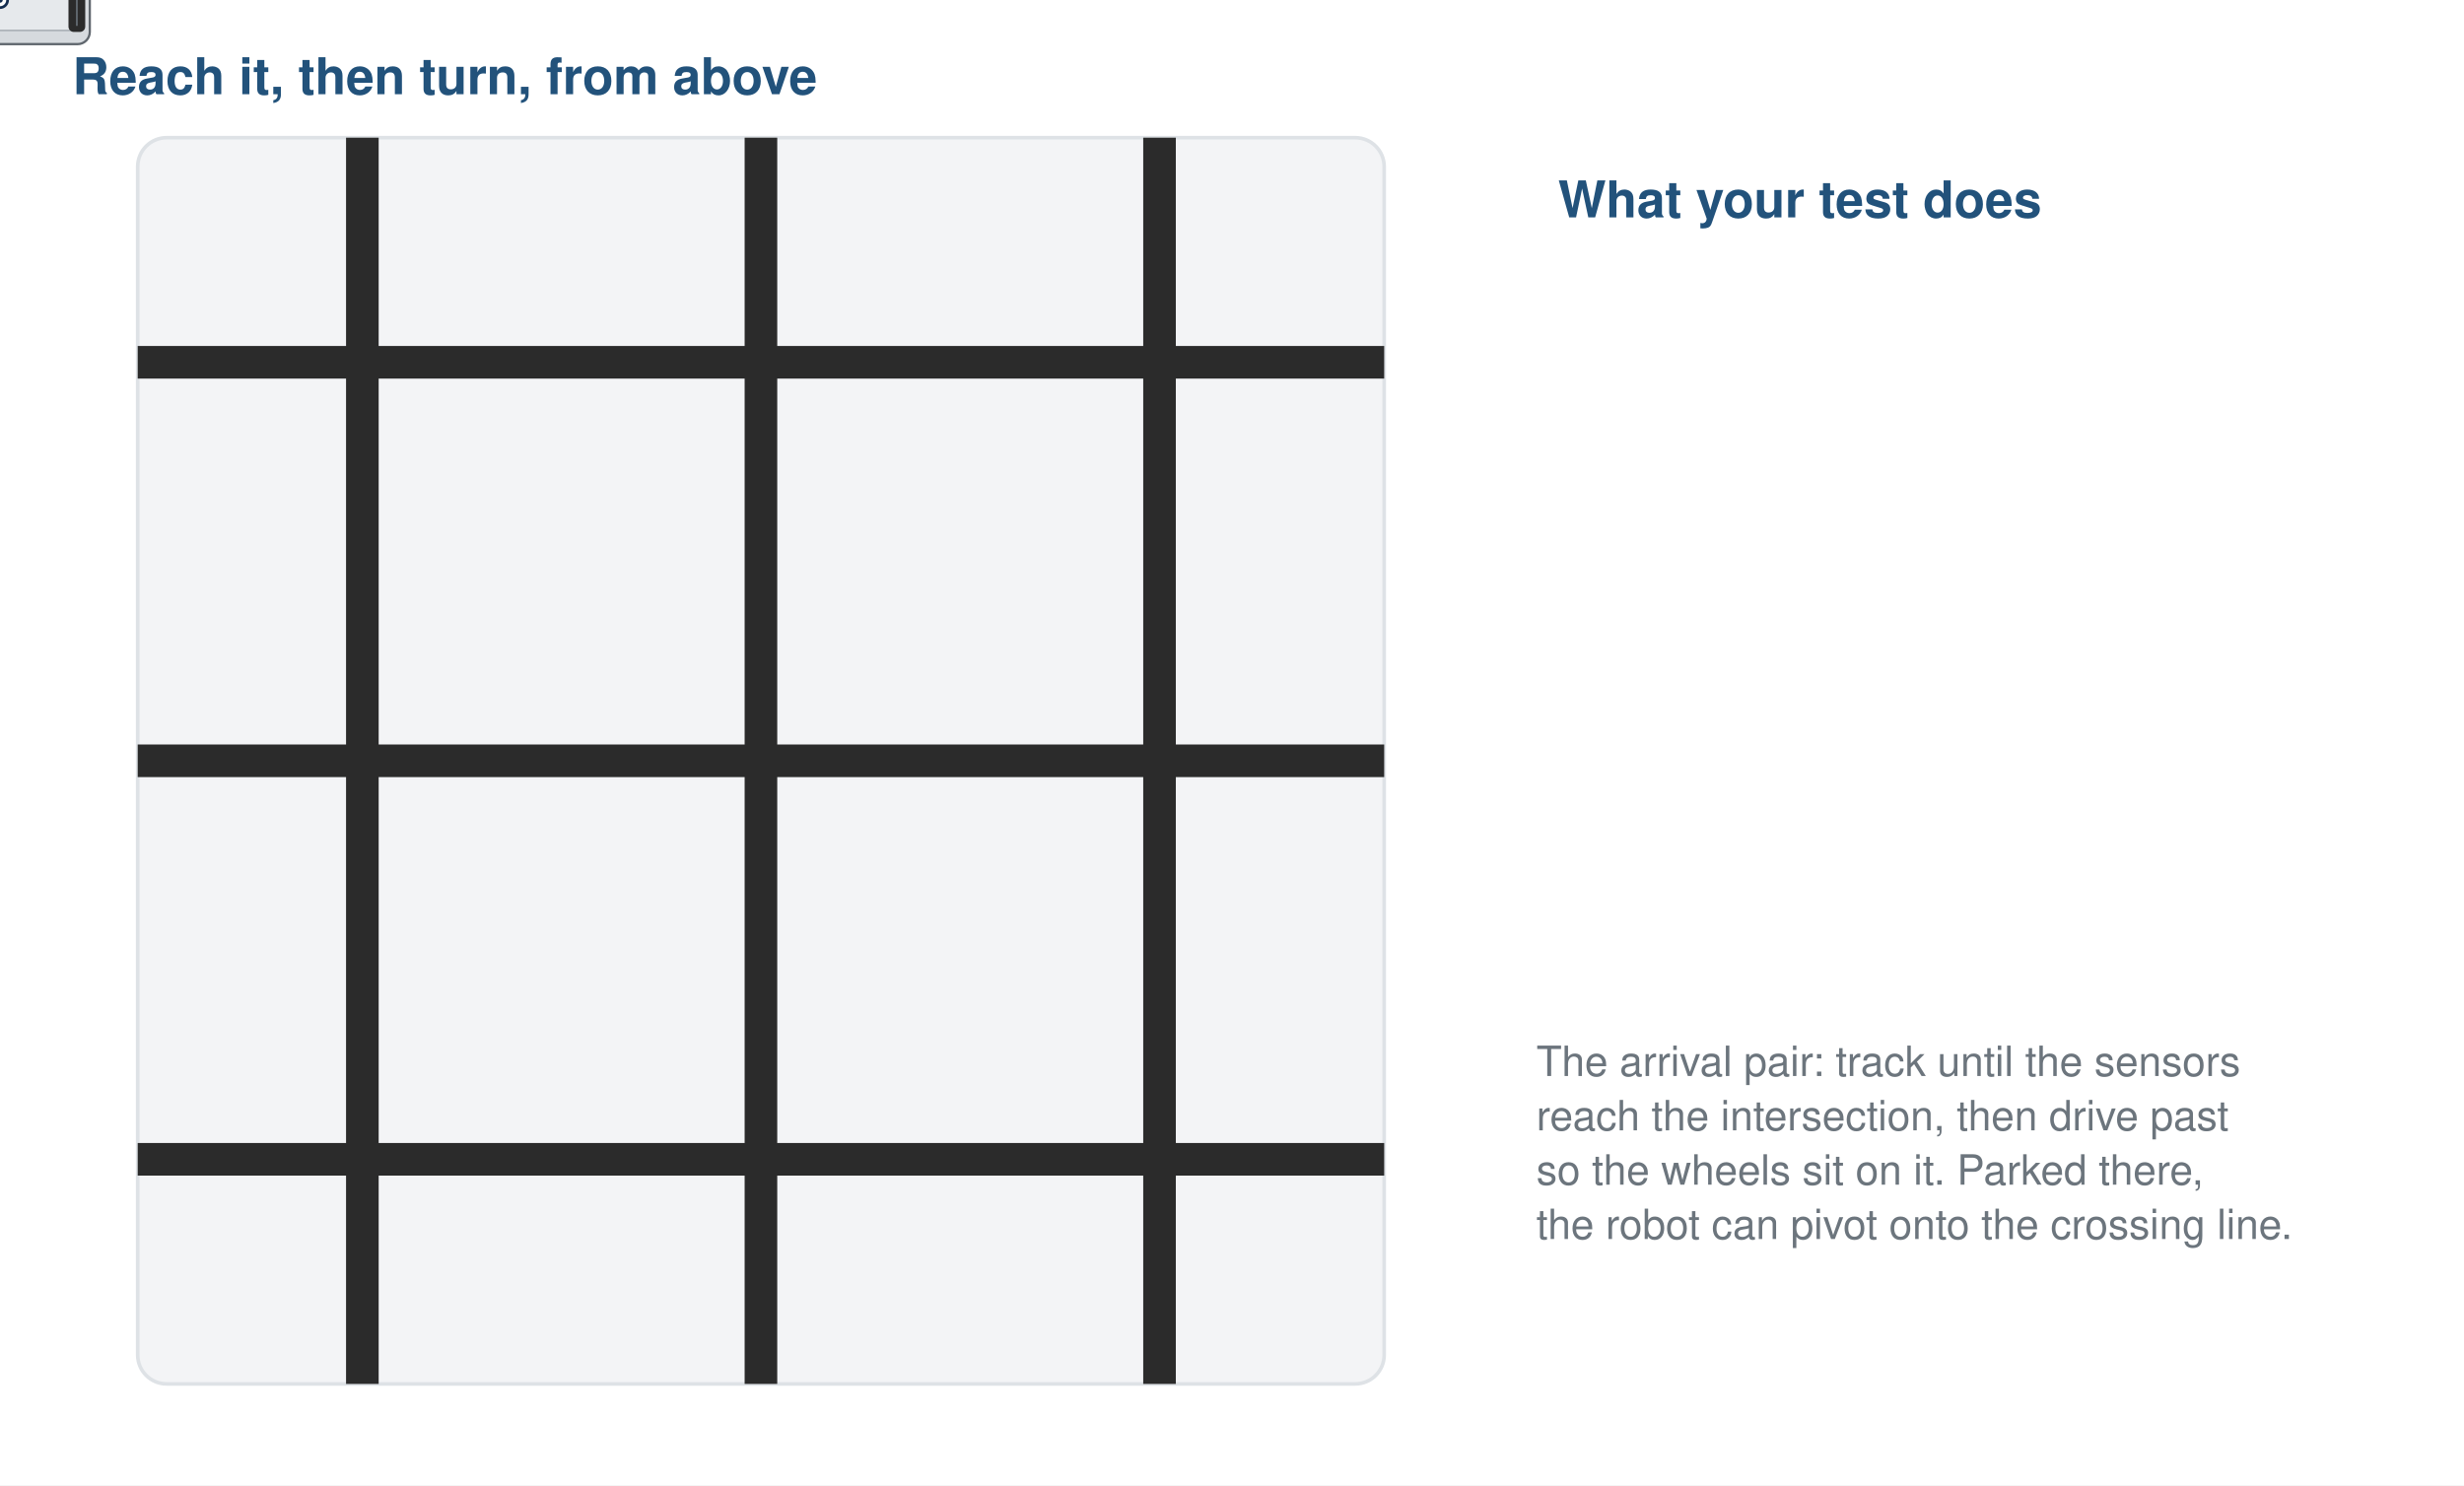
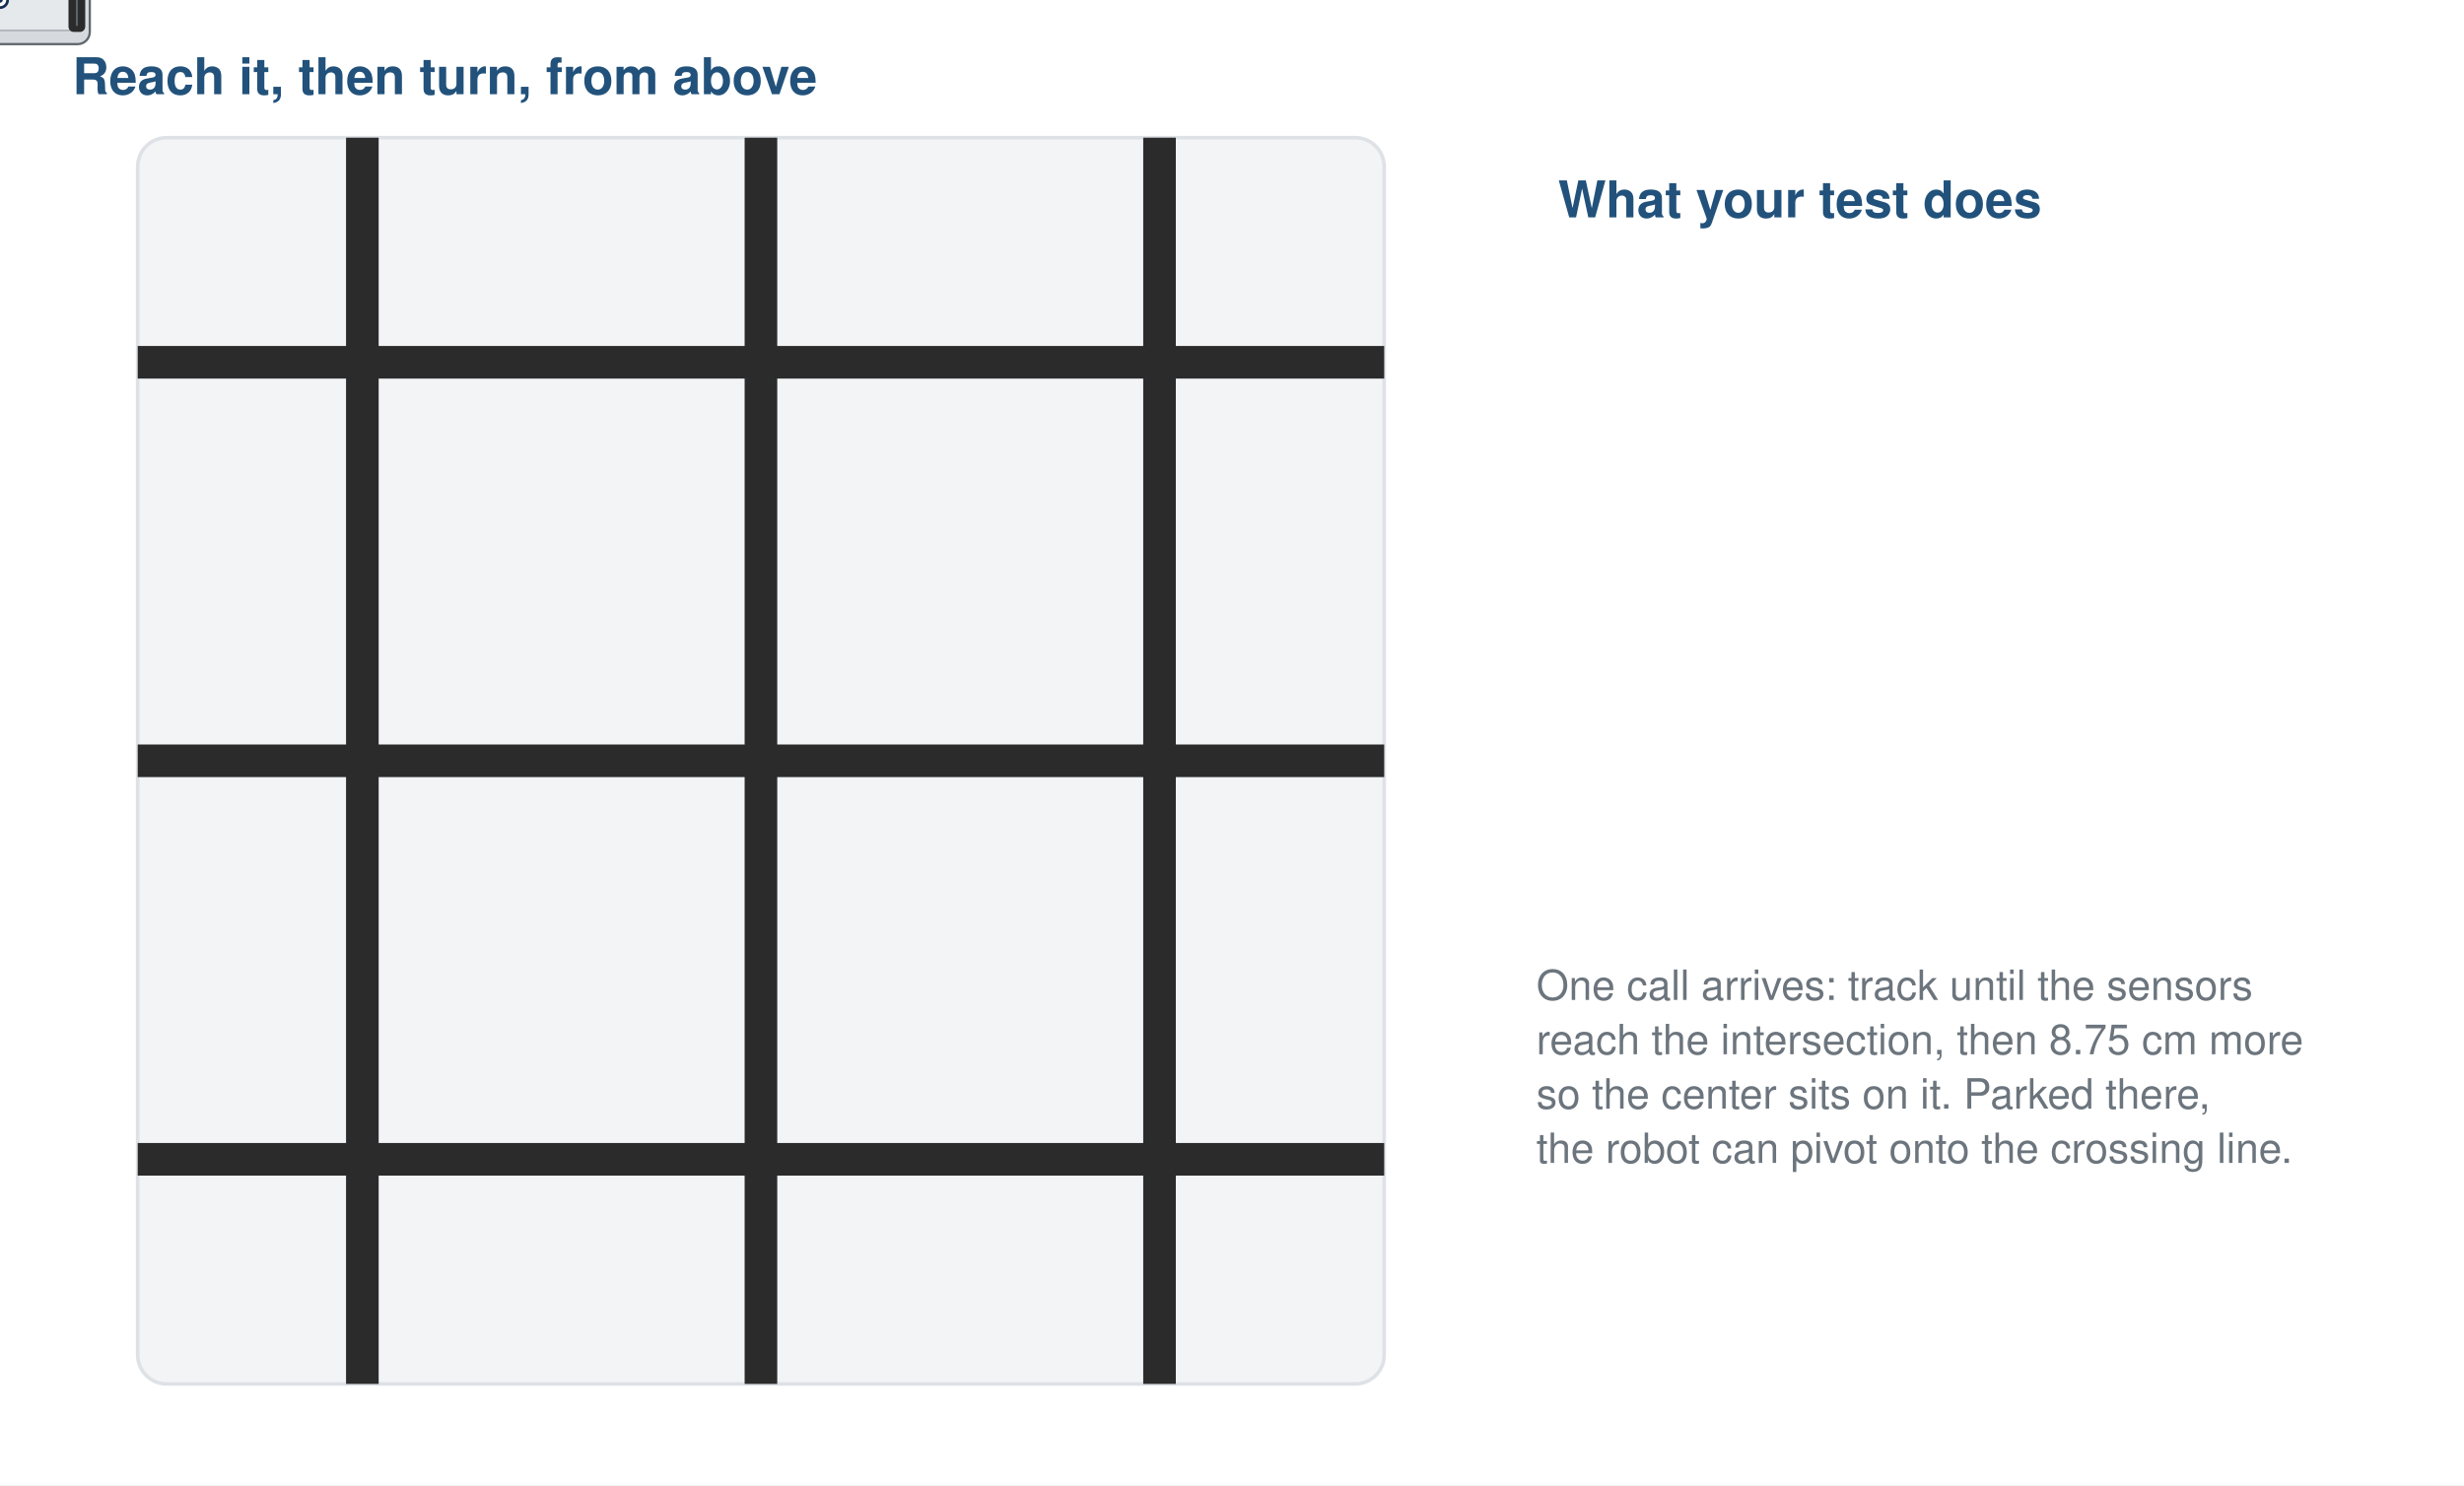
<svg xmlns="http://www.w3.org/2000/svg" viewBox="0 0 680 410" width="680" height="410" role="img" aria-labelledby="fT fD">
  <style>
    .h   { font-family: Montserrat, Helvetica, Arial, sans-serif; font-size: 14px; font-weight: 700; fill: #22527B; }
    .n   { font-family: Montserrat, Helvetica, Arial, sans-serif; font-size: 12.5px; fill: #343A40; }
    .nb  { font-family: Montserrat, Helvetica, Arial, sans-serif; font-size: 12.5px; font-weight: 700; fill: #142D50; }
    .sm  { font-family: Montserrat, Helvetica, Arial, sans-serif; font-size: 11.5px; fill: #6C757D; }
    .ax  { font-family: Montserrat, Helvetica, Arial, sans-serif; font-size: 12px; font-weight: 700; fill: #6C757D; }
    .m   { font-family: ui-monospace, SFMono-Regular, Menlo, Consolas, monospace; font-size: 12.5px; font-weight: 700; fill: #142D50; }
    .ms  { font-family: ui-monospace, SFMono-Regular, Menlo, Consolas, monospace; font-size: 11.5px; font-weight: 600; fill: #343A40; }
  </style>
  <defs>
    <marker id="aB" viewBox="0 0 10 10" refX="8" refY="5" markerWidth="5" markerHeight="5" orient="auto-start-reverse">
      <path d="M0,0 L10,5 L0,10 z" fill="#22527B" />
    </marker>
    <marker id="aW" viewBox="0 0 10 10" refX="7" refY="5" markerWidth="4" markerHeight="4" orient="auto">
      <path d="M0,0 L10,5 L0,10 z" fill="#FFFFFF" />
    </marker>
    <marker id="aG" viewBox="0 0 10 10" refX="8" refY="5" markerWidth="5" markerHeight="5" orient="auto-start-reverse">
      <path d="M0,0 L10,5 L0,10 z" fill="#6C757D" />
    </marker>
    <marker id="aR" viewBox="0 0 10 10" refX="8" refY="5" markerWidth="5" markerHeight="5" orient="auto-start-reverse">
      <path d="M0,0 L10,5 L0,10 z" fill="#D1182C" />
    </marker>
    <marker id="aGr" viewBox="0 0 10 10" refX="8" refY="5" markerWidth="5" markerHeight="5" orient="auto-start-reverse">
      <path d="M0,0 L10,5 L0,10 z" fill="#2E7D32" />
    </marker>
    <marker id="pcArr" viewBox="0 0 10 10" refX="8" refY="5" markerWidth="7" markerHeight="7" orient="auto-start-reverse">
      <path d="M0,0 L10,5 L0,10 z" fill="#6C757D" />
    </marker>
    <marker id="pcDim" viewBox="0 0 10 10" refX="5" refY="5" markerWidth="8" markerHeight="8" orient="auto-start-reverse">
      <path d="M0,1 L5,5 L0,9" fill="none" stroke="#142D50" stroke-width="1.6" />
    </marker>
    <g id="pcXRP" stroke-linejoin="round">
      <rect x="-59" y="-80" width="8" height="40" fill="#C3C8CD" stroke="#5F666D" stroke-width="1.3" />
      <rect x="51" y="-80" width="8" height="40" fill="#C3C8CD" stroke="#5F666D" stroke-width="1.3" />
      <rect x="-59" y="-46" width="118" height="75" rx="8" fill="#D3D7DB" fill-opacity="0.92" stroke="#5F666D" stroke-width="1.5" />
      <rect x="-50" y="-38" width="100" height="58" rx="4" fill="#E9ECEF" fill-opacity="0.85" stroke="#9AA1A8" stroke-width="0.8" />
      <circle cx="-49" cy="-79" r="10" fill="#C3C8CD" stroke="#5F666D" stroke-width="1.3" />
      <circle cx="49" cy="-79" r="10" fill="#C3C8CD" stroke="#5F666D" stroke-width="1.3" />
      <circle cx="-49" cy="-79" r="4.5" fill="#F1EBDD" stroke="#8A7E62" stroke-width="0.8" />
      <circle cx="49" cy="-79" r="4.5" fill="#F1EBDD" stroke="#8A7E62" stroke-width="0.8" />
      <rect x="-56" y="-21" width="11" height="42" rx="3.5" fill="#2B2B2B" />
      <rect x="45" y="-21" width="11" height="42" rx="3.5" fill="#2B2B2B" />
      <line x1="-50.5" y1="-17" x2="-50.5" y2="17" stroke="#6C757D" stroke-width="1" />
      <line x1="50.5" y1="-17" x2="50.5" y2="17" stroke="#6C757D" stroke-width="1" />
      <rect x="-40" y="-30" width="6" height="12" rx="2" fill="#F05A28" />
      <rect x="34" y="-30" width="6" height="12" rx="2" fill="#F05A28" />
      <rect x="-24" y="-42" width="48" height="37" rx="2" fill="#D1182C" />
      <rect x="-6" y="-41" width="12" height="35" rx="1" fill="#2B2B2B" />
      <rect x="-26" y="22" width="15" height="13" rx="1.5" fill="#2B2B2B" />
      <rect x="-34" y="24" width="8" height="26" rx="2" fill="#AEB4BA" stroke="#5F666D" stroke-width="1" />
      <rect x="-16" y="-58" width="32" height="13" rx="2" fill="#AEB4BA" stroke="#5F666D" stroke-width="1" />
      <rect x="-18" y="-65" width="36" height="8" rx="1.5" fill="#B5172A" />
      <circle cx="-8" cy="-68" r="5.5" fill="#E4E7EA" stroke="#868E96" stroke-width="1" />
      <circle cx="8" cy="-68" r="5.5" fill="#E4E7EA" stroke="#868E96" stroke-width="1" />
      <circle cx="-6.5" cy="-60" r="4" fill="#FFD43B" stroke="#142D50" stroke-width="1.4" />
      <circle cx="6.5" cy="-60" r="4" fill="#FFD43B" stroke="#142D50" stroke-width="1.4" />
      <circle cx="0" cy="0" r="5" fill="#FFFFFF" stroke="#142D50" stroke-width="1.8" />
      <circle cx="0" cy="0" r="1.8" fill="#142D50" />
    </g>
    <g id="pcGhost" fill="none" stroke="#343A40" stroke-width="1.4" stroke-dasharray="4 3">
      <path d="M -51 -46 V -72 M 51 -46 V -72 M -59 -36 V -79 M 59 -36 V -79 M -59 -46 H 59" />
      <circle cx="-49" cy="-79" r="10" />
      <circle cx="49" cy="-79" r="10" />
      <rect x="-18" y="-65" width="36" height="8" rx="1.5" />
      <circle cx="-6.5" cy="-60" r="4.5" fill="#FFFFFF" stroke="#D1182C" stroke-width="2.4" stroke-dasharray="none" />
      <circle cx="6.5" cy="-60" r="4.5" fill="#FFFFFF" stroke="#D1182C" stroke-width="2.4" stroke-dasharray="none" />
    </g>
  </defs>
  <style>.still{display:none} @media (prefers-reduced-motion: reduce){.anim{display:none}.still{display:inline}}</style>
  <rect width="680" height="410" fill="#FFFFFF" />
  <text class="h" x="20" y="26">Reach it, then turn, from above</text>
  <rect x="38" y="38" width="344" height="344" rx="8" fill="#F3F4F6" stroke="#DEE2E6" />
  <rect x="95.5" y="38" width="9" height="344" fill="#2B2B2B" />
  <rect x="38" y="95.5" width="344" height="9" fill="#2B2B2B" />
  <rect x="205.5" y="38" width="9" height="344" fill="#2B2B2B" />
  <rect x="38" y="205.5" width="344" height="9" fill="#2B2B2B" />
  <rect x="315.5" y="38" width="9" height="344" fill="#2B2B2B" />
  <rect x="38" y="315.5" width="344" height="9" fill="#2B2B2B" />
  <text class="h" x="430" y="60">What your test does</text>
  <g class="anim">
    <rect x="424" y="93" width="246" height="20" rx="4" fill="#FDECEE" stroke="#D1182C" stroke-width="1.2" opacity="0">
      <animate attributeName="opacity" values="0;1;0" keyTimes="0;0.046;0.099" calcMode="discrete" dur="13.07s" repeatCount="indefinite" />
    </rect>
    <rect x="424" y="114" width="246" height="20" rx="4" fill="#FDECEE" stroke="#D1182C" stroke-width="1.2" opacity="0">
-       <animate attributeName="opacity" values="0;1;0" keyTimes="0;0.099;0.178" calcMode="discrete" dur="13.07s" repeatCount="indefinite" />
+       <animate attributeName="opacity" values="0;1;0;1;0" keyTimes="0;0.099;0.178;0.178;0.215" calcMode="discrete" dur="13.07s" repeatCount="indefinite" />
    </rect>
    <rect x="424" y="135" width="246" height="20" rx="4" fill="#FDECEE" stroke="#D1182C" stroke-width="1.2" opacity="0">
-       <animate attributeName="opacity" values="0;1;0" keyTimes="0;0.178;0.215" calcMode="discrete" dur="13.07s" repeatCount="indefinite" />
+       <animate attributeName="opacity" values="0;1;0" keyTimes="0;0.215;0.26" calcMode="discrete" dur="13.07s" repeatCount="indefinite" />
+     </rect>
+     <rect x="424" y="93" width="246" height="20" rx="4" fill="#FDECEE" stroke="#D1182C" stroke-width="1.2" opacity="0">
+       <animate attributeName="opacity" values="0;1;0;1;0" keyTimes="0;0.521;0.6;0.6;0.636" calcMode="discrete" dur="13.07s" repeatCount="indefinite" />
+     </rect>
+     <rect x="424" y="114" width="246" height="20" rx="4" fill="#FDECEE" stroke="#D1182C" stroke-width="1.2" opacity="0">
+       <animate attributeName="opacity" values="0;1;0" keyTimes="0;0.636;0.682" calcMode="discrete" dur="13.07s" repeatCount="indefinite" />
+     </rect>
+     <rect x="424" y="135" width="246" height="20" rx="4" fill="#FDECEE" stroke="#D1182C" stroke-width="1.2" opacity="0">
+       <animate attributeName="opacity" values="0;1;0" keyTimes="0;0.682;0.786" calcMode="discrete" dur="13.07s" repeatCount="indefinite" />
    </rect>
    <rect x="424" y="156" width="246" height="20" rx="4" fill="#FDECEE" stroke="#D1182C" stroke-width="1.2" opacity="0">
-       <animate attributeName="opacity" values="0;1;0" keyTimes="0;0.215;0.26" calcMode="discrete" dur="13.07s" repeatCount="indefinite" />
-     </rect>
-     <rect x="424" y="93" width="246" height="20" rx="4" fill="#FDECEE" stroke="#D1182C" stroke-width="1.2" opacity="0">
-       <animate attributeName="opacity" values="0;1;0" keyTimes="0;0.521;0.6" calcMode="discrete" dur="13.07s" repeatCount="indefinite" />
-     </rect>
-     <rect x="424" y="114" width="246" height="20" rx="4" fill="#FDECEE" stroke="#D1182C" stroke-width="1.2" opacity="0">
-       <animate attributeName="opacity" values="0;1;0" keyTimes="0;0.6;0.636" calcMode="discrete" dur="13.07s" repeatCount="indefinite" />
-     </rect>
-     <rect x="424" y="135" width="246" height="20" rx="4" fill="#FDECEE" stroke="#D1182C" stroke-width="1.2" opacity="0">
-       <animate attributeName="opacity" values="0;1;0" keyTimes="0;0.636;0.682" calcMode="discrete" dur="13.07s" repeatCount="indefinite" />
-     </rect>
-     <rect x="424" y="156" width="246" height="20" rx="4" fill="#FDECEE" stroke="#D1182C" stroke-width="1.2" opacity="0">
-       <animate attributeName="opacity" values="0;1;0" keyTimes="0;0.682;0.786" calcMode="discrete" dur="13.07s" repeatCount="indefinite" />
-     </rect>
-     <rect x="424" y="177" width="246" height="20" rx="4" fill="#FDECEE" stroke="#D1182C" stroke-width="1.2" opacity="0">
      <animate attributeName="opacity" values="0;1;0" keyTimes="0;0.786;0.832" calcMode="discrete" dur="13.07s" repeatCount="indefinite" />
    </rect>
  </g>
-   <text class="sm" x="424" y="297">The arrival pair: track until the sensors</text>
-   <text class="sm" x="424" y="312">reach the intersection, then drive past</text>
-   <text class="sm" x="424" y="327">so the wheels sit on it. Parked there,</text>
-   <text class="sm" x="424" y="342">the robot can pivot onto the crossing line.</text>
+   <text class="sm" x="424" y="276">One call arrives: track until the sensors</text>
+   <text class="sm" x="424" y="291">reach the intersection, then 8.75 cm more</text>
+   <text class="sm" x="424" y="306">so the center sits on it. Parked there,</text>
+   <text class="sm" x="424" y="321">the robot can pivot onto the crossing line.</text>
  <g class="anim">
    <g opacity="0">
      <animate attributeName="opacity" values="0;1;0" keyTimes="0;0.046;0.429" calcMode="discrete" dur="13.07s" repeatCount="indefinite" />
      <polyline points="210.0,295.8 210.0,235.2 210.0,210.0" fill="none" stroke="#4C8BF5" stroke-width="5" stroke-linejoin="round" stroke-linecap="round" opacity="0.6" stroke-dasharray="86 106">
        <animate attributeName="stroke-dashoffset" values="86;86;86;80;74;68;62;56;49;43;37;31;25;25;21;17;13;8;4;0;0;0;0;0" keyTimes="0;0.046;0.099;0.105;0.11;0.115;0.12;0.125;0.13;0.136;0.141;0.146;0.151;0.178;0.181;0.185;0.189;0.192;0.196;0.199;0.215;0.26;0.429;1" dur="13.07s" repeatCount="indefinite" />
      </polyline>
    </g>
    <g opacity="0">
      <animate attributeName="opacity" values="0;1;0" keyTimes="0;0.521;1" calcMode="discrete" dur="13.07s" repeatCount="indefinite" />
      <polyline points="210.0,295.8 210.0,235.2 210.0,210.0" fill="none" stroke="#4C8BF5" stroke-width="5" stroke-linejoin="round" stroke-linecap="round" opacity="0.6" stroke-dasharray="86 106">
        <animate attributeName="stroke-dashoffset" values="86;86;80;74;68;62;56;49;43;37;31;25;25;21;17;13;8;4;0;0;0;0;0;0;0;0;0;0;0;0;0;0;0;0;0;0" keyTimes="0;0.521;0.527;0.532;0.537;0.542;0.547;0.552;0.557;0.563;0.568;0.573;0.6;0.603;0.607;0.61;0.614;0.618;0.621;0.636;0.682;0.698;0.703;0.709;0.715;0.721;0.726;0.732;0.74;0.747;0.755;0.763;0.786;0.832;1;1" dur="13.07s" repeatCount="indefinite" />
      </polyline>
    </g>
    <g opacity="0">
      <animate attributeName="opacity" values="0;1;0" keyTimes="0;0.151;0.212" calcMode="discrete" dur="13.07s" repeatCount="indefinite" />
      <circle cx="210.0" cy="210.0" r="15" fill="none" stroke="#D1182C" stroke-width="3.2" />
    </g>
    <g opacity="0">
      <animate attributeName="opacity" values="0;1;0" keyTimes="0;0.573;0.634" calcMode="discrete" dur="13.07s" repeatCount="indefinite" />
      <circle cx="210.0" cy="210.0" r="15" fill="none" stroke="#D1182C" stroke-width="3.2" />
    </g>
    <g>
      <animate attributeName="opacity" values="1;1;0;0;1;1" keyTimes="0;0.429;0.452;0.453;0.476;1" dur="13.07s" repeatCount="indefinite" />
      <animateTransform attributeName="transform" type="translate" values="210.0 295.8;210.0 295.8;210.0 295.8;210.0 289.7;210.0 283.7;210.0 277.6;210.0 271.6;210.0 265.5;210.0 259.4;210.0 253.4;210.0 247.3;210.0 241.3;210.0 235.2;210.0 235.2;210.0 231.0;210.0 226.8;210.0 222.6;210.0 218.4;210.0 214.2;210.0 210.0;210.0 210.0;210.0 210.0;210.0 210.0;210.0 210.0;210.0 295.8;210.0 295.8;210.0 295.8;210.0 289.7;210.0 283.7;210.0 277.6;210.0 271.6;210.0 265.5;210.0 259.4;210.0 253.4;210.0 247.3;210.0 241.3;210.0 235.2;210.0 235.2;210.0 231.0;210.0 226.8;210.0 222.6;210.0 218.4;210.0 214.2;210.0 210.0;210.0 210.0;210.0 210.0;210.0 210.0;210.0 210.0;210.0 210.0;210.0 210.0;210.0 210.0;210.0 210.0;210.0 210.0;210.0 210.0;210.0 210.0;210.0 210.0;210.0 210.0;210.0 210.0;210.0 210.0;210.0 210.0" keyTimes="0;0.046;0.099;0.105;0.11;0.115;0.12;0.125;0.13;0.136;0.141;0.146;0.151;0.178;0.181;0.185;0.189;0.192;0.196;0.199;0.215;0.26;0.429;0.452;0.453;0.476;0.521;0.527;0.532;0.537;0.542;0.547;0.552;0.557;0.563;0.568;0.573;0.6;0.603;0.607;0.61;0.614;0.618;0.621;0.636;0.682;0.698;0.703;0.709;0.715;0.721;0.726;0.732;0.74;0.747;0.755;0.763;0.786;0.832;1" dur="13.07s" repeatCount="indefinite" />
      <g>
        <animateTransform attributeName="transform" type="rotate" values="0.0;0.0;0.0;0.0;0.0;0.0;0.0;0.0;0.0;0.0;0.0;0.0;0.0;0.0;0.0;0.0;0.0;0.0;0.0;0.0;0.0;0.0;0.0;0.0;0.0;0.0;0.0;0.0;0.0;0.0;0.0;0.0;0.0;0.0;0.0;0.0;0.0;0.0;0.0;0.0;0.0;0.0;0.0;0.0;0.0;0.0;0.0;10.0;20.0;30.0;40.0;50.0;60.0;67.5;75.0;82.5;90.0;90.0;90.0;90.0" keyTimes="0;0.046;0.099;0.105;0.11;0.115;0.12;0.125;0.13;0.136;0.141;0.146;0.151;0.178;0.181;0.185;0.189;0.192;0.196;0.199;0.215;0.26;0.429;0.452;0.453;0.476;0.521;0.527;0.532;0.537;0.542;0.547;0.552;0.557;0.563;0.568;0.573;0.6;0.603;0.607;0.61;0.614;0.618;0.621;0.636;0.682;0.698;0.703;0.709;0.715;0.721;0.726;0.732;0.74;0.747;0.755;0.763;0.786;0.832;1" dur="13.07s" repeatCount="indefinite" />
        <use href="#pcXRP" transform="scale(0.42)" />
      </g>
    </g>
    <g opacity="0">
      <animate attributeName="opacity" values="0;1;0" keyTimes="0;0;0.429" calcMode="discrete" dur="13.07s" repeatCount="indefinite" />
      <text class="ms" x="424" y="82" style="fill:#D1182C">Step 1: test_first_intersection()</text>
      <text class="ms" x="434" y="108">print what it is about to do</text>
      <text class="ms" x="434" y="129">track_to_intersection()</text>
-       <text class="ms" x="434" y="150">drive_past_intersection()</text>
-       <text class="ms" x="434" y="171">print that it got there</text>
+       <text class="ms" x="434" y="150">print that it got there</text>
    </g>
    <g opacity="0">
      <animate attributeName="opacity" values="0;1;0" keyTimes="0;0.476;1" calcMode="discrete" dur="13.07s" repeatCount="indefinite" />
      <text class="ms" x="424" y="82" style="fill:#D1182C">Step 2: test_arrive_and_turn()</text>
      <text class="ms" x="434" y="108">track_to_intersection()</text>
-       <text class="ms" x="434" y="129">drive_past_intersection()</text>
-       <text class="ms" x="434" y="150">print before the turn</text>
-       <text class="ms" x="434" y="171">turn_clockwise()</text>
-       <text class="ms" x="434" y="192">print after it</text>
+       <text class="ms" x="434" y="129">print before the turn</text>
+       <text class="ms" x="434" y="150">turn_clockwise()</text>
+       <text class="ms" x="434" y="171">print after it</text>
    </g>
    <g opacity="0">
      <animate attributeName="opacity" values="0;1;0" keyTimes="0;0.046;0.099" calcMode="discrete" dur="13.07s" repeatCount="indefinite" />
-       <rect x="424" y="221" width="246" height="54" rx="10" fill="#FFFFFF" stroke="#22527B" stroke-width="2" />
-       <text class="nb" x="438" y="244" style="fill:#22527B">Starting</text>
-       <text class="sm" x="438" y="263">on a segment, facing an intersection</text>
+       <rect x="424" y="200" width="246" height="54" rx="10" fill="#FFFFFF" stroke="#22527B" stroke-width="2" />
+       <text class="nb" x="438" y="223" style="fill:#22527B">Starting</text>
+       <text class="sm" x="438" y="242">on a segment, facing an intersection</text>
    </g>
    <g opacity="0">
      <animate attributeName="opacity" values="0;1;0" keyTimes="0;0.099;0.178" calcMode="discrete" dur="13.07s" repeatCount="indefinite" />
-       <rect x="424" y="221" width="246" height="54" rx="10" fill="#FFFFFF" stroke="#22527B" stroke-width="2" />
-       <text class="nb" x="438" y="244" style="fill:#22527B">Tracking</text>
-       <text class="sm" x="438" y="263">following until both sensors see the cross</text>
+       <rect x="424" y="200" width="246" height="54" rx="10" fill="#FFFFFF" stroke="#22527B" stroke-width="2" />
+       <text class="nb" x="438" y="223" style="fill:#22527B">Tracking</text>
+       <text class="sm" x="438" y="242">following until both sensors see the cross</text>
    </g>
    <g opacity="0">
      <animate attributeName="opacity" values="0;1;0" keyTimes="0;0.178;0.215" calcMode="discrete" dur="13.07s" repeatCount="indefinite" />
-       <rect x="424" y="221" width="246" height="54" rx="10" fill="#FFFFFF" stroke="#22527B" stroke-width="2" />
-       <text class="nb" x="438" y="244" style="fill:#22527B">Driving past</text>
-       <text class="sm" x="438" y="263">wheels onto the intersection</text>
+       <rect x="424" y="200" width="246" height="54" rx="10" fill="#FFFFFF" stroke="#22527B" stroke-width="2" />
+       <text class="nb" x="438" y="223" style="fill:#22527B">Driving 8.75 cm</text>
+       <text class="sm" x="438" y="242">the center onto the intersection</text>
    </g>
    <g opacity="0">
      <animate attributeName="opacity" values="0;1;0" keyTimes="0;0.215;0.26" calcMode="discrete" dur="13.07s" repeatCount="indefinite" />
-       <rect x="424" y="221" width="246" height="54" rx="10" fill="#FFFFFF" stroke="#22527B" stroke-width="2" />
-       <text class="nb" x="438" y="244" style="fill:#22527B">Printing</text>
-       <text class="sm" x="438" y="263">it got there</text>
+       <rect x="424" y="200" width="246" height="54" rx="10" fill="#FFFFFF" stroke="#22527B" stroke-width="2" />
+       <text class="nb" x="438" y="223" style="fill:#22527B">Printing</text>
+       <text class="sm" x="438" y="242">it got there</text>
    </g>
    <g opacity="0">
      <animate attributeName="opacity" values="0;1;0" keyTimes="0;0.26;0.429" calcMode="discrete" dur="13.07s" repeatCount="indefinite" />
-       <rect x="424" y="221" width="246" height="54" rx="10" fill="#FFFFFF" stroke="#2E7D32" stroke-width="2" />
-       <text class="nb" x="438" y="244" style="fill:#2E7D32">Parked on the intersection</text>
-       <text class="sm" x="438" y="263">wheels on it, sensors just past</text>
+       <rect x="424" y="200" width="246" height="54" rx="10" fill="#FFFFFF" stroke="#2E7D32" stroke-width="2" />
+       <text class="nb" x="438" y="223" style="fill:#2E7D32">Parked on the intersection</text>
+       <text class="sm" x="438" y="242">its center on it, sensors just past</text>
    </g>
    <g opacity="0">
      <animate attributeName="opacity" values="0;1;0" keyTimes="0;0.521;0.6" calcMode="discrete" dur="13.07s" repeatCount="indefinite" />
-       <rect x="424" y="221" width="246" height="54" rx="10" fill="#FFFFFF" stroke="#22527B" stroke-width="2" />
-       <text class="nb" x="438" y="244" style="fill:#22527B">Tracking</text>
-       <text class="sm" x="438" y="263">following until both sensors see the cross</text>
+       <rect x="424" y="200" width="246" height="54" rx="10" fill="#FFFFFF" stroke="#22527B" stroke-width="2" />
+       <text class="nb" x="438" y="223" style="fill:#22527B">Tracking</text>
+       <text class="sm" x="438" y="242">following until both sensors see the cross</text>
    </g>
    <g opacity="0">
      <animate attributeName="opacity" values="0;1;0" keyTimes="0;0.6;0.636" calcMode="discrete" dur="13.07s" repeatCount="indefinite" />
-       <rect x="424" y="221" width="246" height="54" rx="10" fill="#FFFFFF" stroke="#22527B" stroke-width="2" />
-       <text class="nb" x="438" y="244" style="fill:#22527B">Driving past</text>
-       <text class="sm" x="438" y="263">wheels onto the intersection</text>
+       <rect x="424" y="200" width="246" height="54" rx="10" fill="#FFFFFF" stroke="#22527B" stroke-width="2" />
+       <text class="nb" x="438" y="223" style="fill:#22527B">Driving 8.75 cm</text>
+       <text class="sm" x="438" y="242">the center onto the intersection</text>
    </g>
    <g opacity="0">
      <animate attributeName="opacity" values="0;1;0" keyTimes="0;0.636;0.682" calcMode="discrete" dur="13.07s" repeatCount="indefinite" />
-       <rect x="424" y="221" width="246" height="54" rx="10" fill="#FFFFFF" stroke="#22527B" stroke-width="2" />
-       <text class="nb" x="438" y="244" style="fill:#22527B">Printing</text>
-       <text class="sm" x="438" y="263">about to turn</text>
+       <rect x="424" y="200" width="246" height="54" rx="10" fill="#FFFFFF" stroke="#22527B" stroke-width="2" />
+       <text class="nb" x="438" y="223" style="fill:#22527B">Printing</text>
+       <text class="sm" x="438" y="242">about to turn</text>
    </g>
    <g opacity="0">
      <animate attributeName="opacity" values="0;1;0" keyTimes="0;0.682;0.786" calcMode="discrete" dur="13.07s" repeatCount="indefinite" />
-       <rect x="424" y="221" width="246" height="54" rx="10" fill="#FFFFFF" stroke="#22527B" stroke-width="2" />
-       <text class="nb" x="438" y="244" style="fill:#22527B">Turning clockwise</text>
-       <text class="sm" x="438" y="263">blind turn, then spin until a sensor finds the line</text>
+       <rect x="424" y="200" width="246" height="54" rx="10" fill="#FFFFFF" stroke="#22527B" stroke-width="2" />
+       <text class="nb" x="438" y="223" style="fill:#22527B">Turning clockwise</text>
+       <text class="sm" x="438" y="242">blind turn, then spin until a sensor finds the line</text>
    </g>
    <g opacity="0">
      <animate attributeName="opacity" values="0;1;0" keyTimes="0;0.786;0.832" calcMode="discrete" dur="13.07s" repeatCount="indefinite" />
-       <rect x="424" y="221" width="246" height="54" rx="10" fill="#FFFFFF" stroke="#22527B" stroke-width="2" />
-       <text class="nb" x="438" y="244" style="fill:#22527B">Printing</text>
-       <text class="sm" x="438" y="263">the turn is done</text>
+       <rect x="424" y="200" width="246" height="54" rx="10" fill="#FFFFFF" stroke="#22527B" stroke-width="2" />
+       <text class="nb" x="438" y="223" style="fill:#22527B">Printing</text>
+       <text class="sm" x="438" y="242">the turn is done</text>
    </g>
    <g opacity="0">
      <animate attributeName="opacity" values="0;1;0" keyTimes="0;0.832;1" calcMode="discrete" dur="13.07s" repeatCount="indefinite" />
-       <rect x="424" y="221" width="246" height="54" rx="10" fill="#FFFFFF" stroke="#2E7D32" stroke-width="2" />
-       <text class="nb" x="438" y="244" style="fill:#2E7D32">Facing along the crossing line</text>
-       <text class="sm" x="438" y="263">a sensor on the tape</text>
+       <rect x="424" y="200" width="246" height="54" rx="10" fill="#FFFFFF" stroke="#2E7D32" stroke-width="2" />
+       <text class="nb" x="438" y="223" style="fill:#2E7D32">Facing along the crossing line</text>
+       <text class="sm" x="438" y="242">a sensor on the tape</text>
    </g>
  </g>
  <g class="still">
    <use href="#pcXRP" transform="translate(210.0 295.8) rotate(0) scale(0.42)" />
    <text class="ms" x="434" y="108">print what it is about to do</text>
    <text class="ms" x="434" y="129">track_to_intersection()</text>
-     <text class="ms" x="434" y="150">drive_past_intersection()</text>
-     <text class="ms" x="434" y="171">print that it got there</text>
+     <text class="ms" x="434" y="150">print that it got there</text>
  </g>
</svg>
